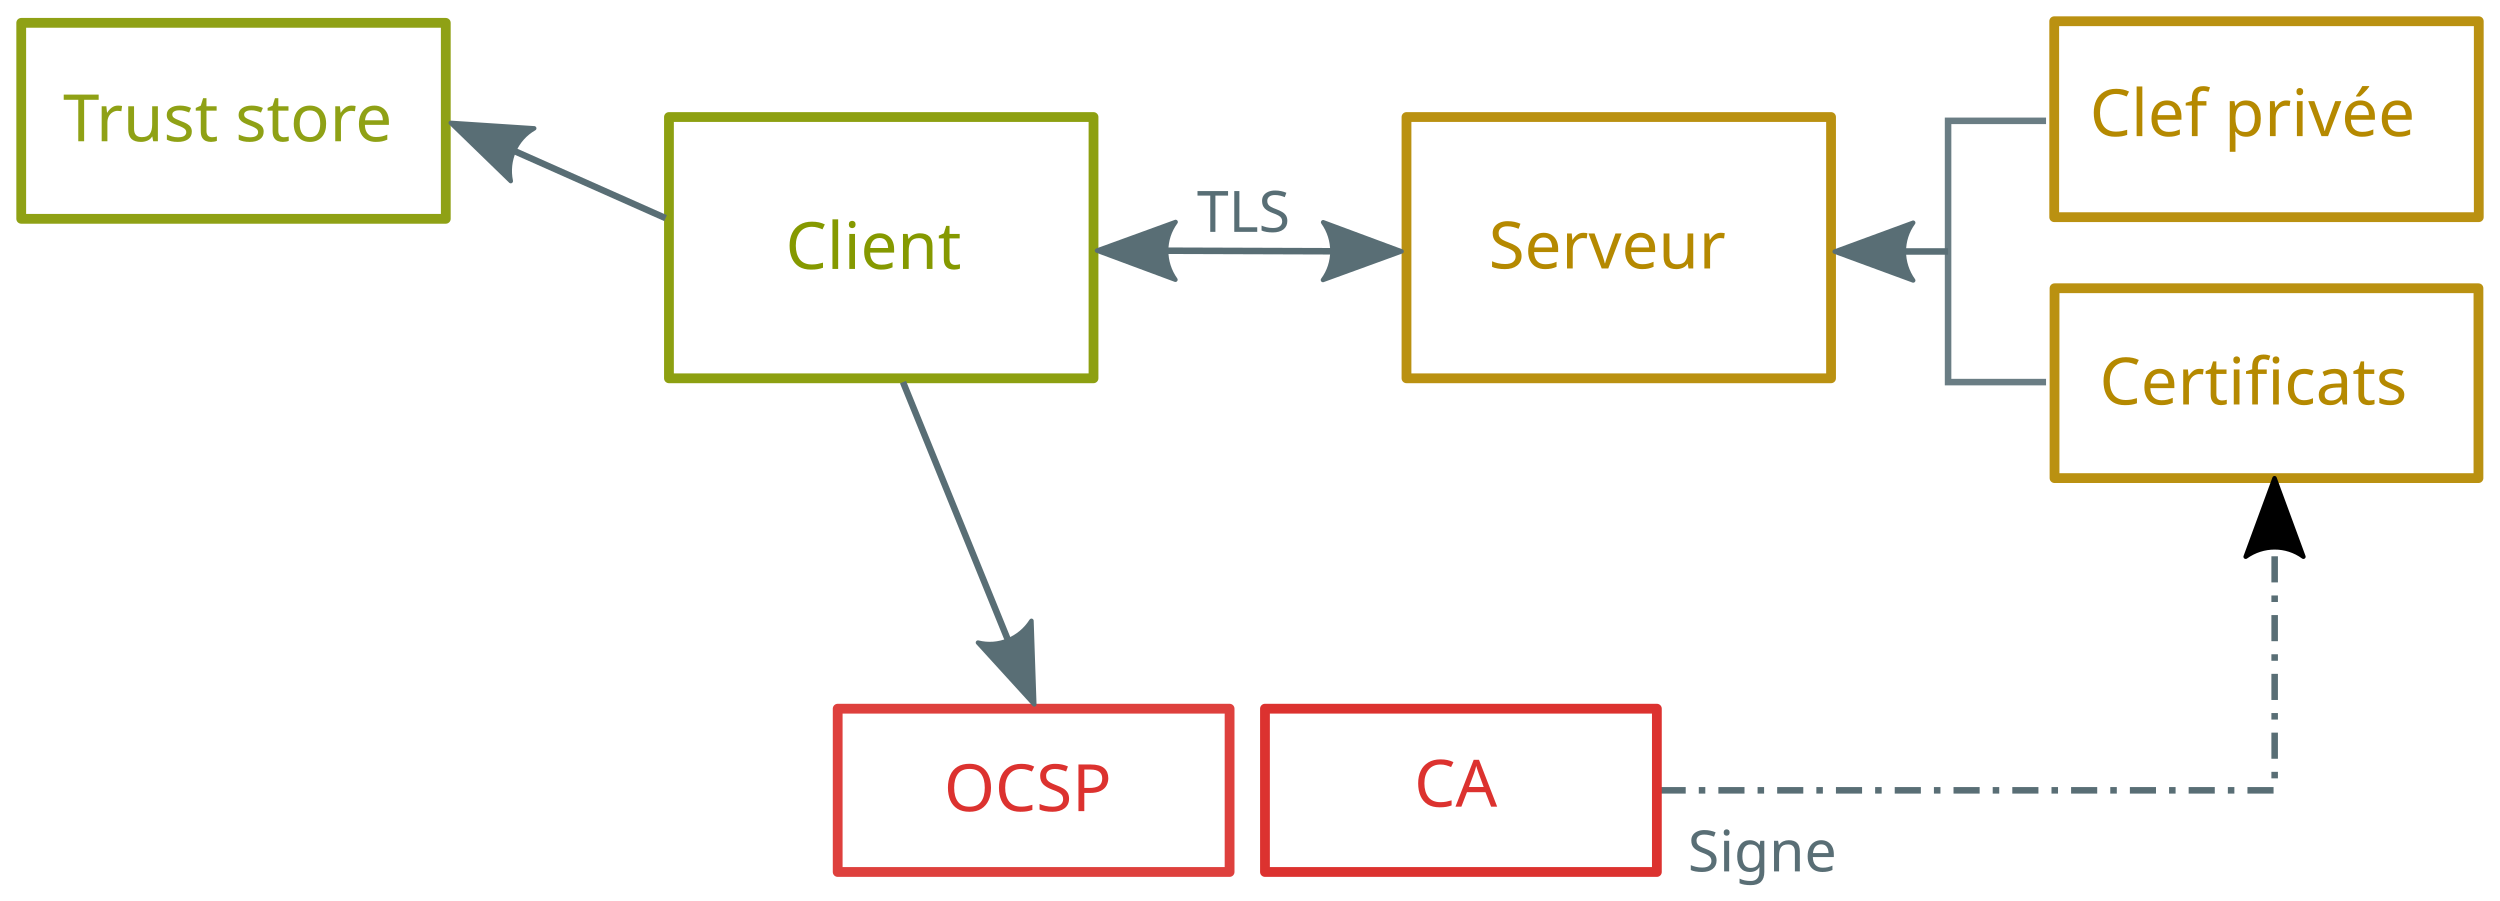
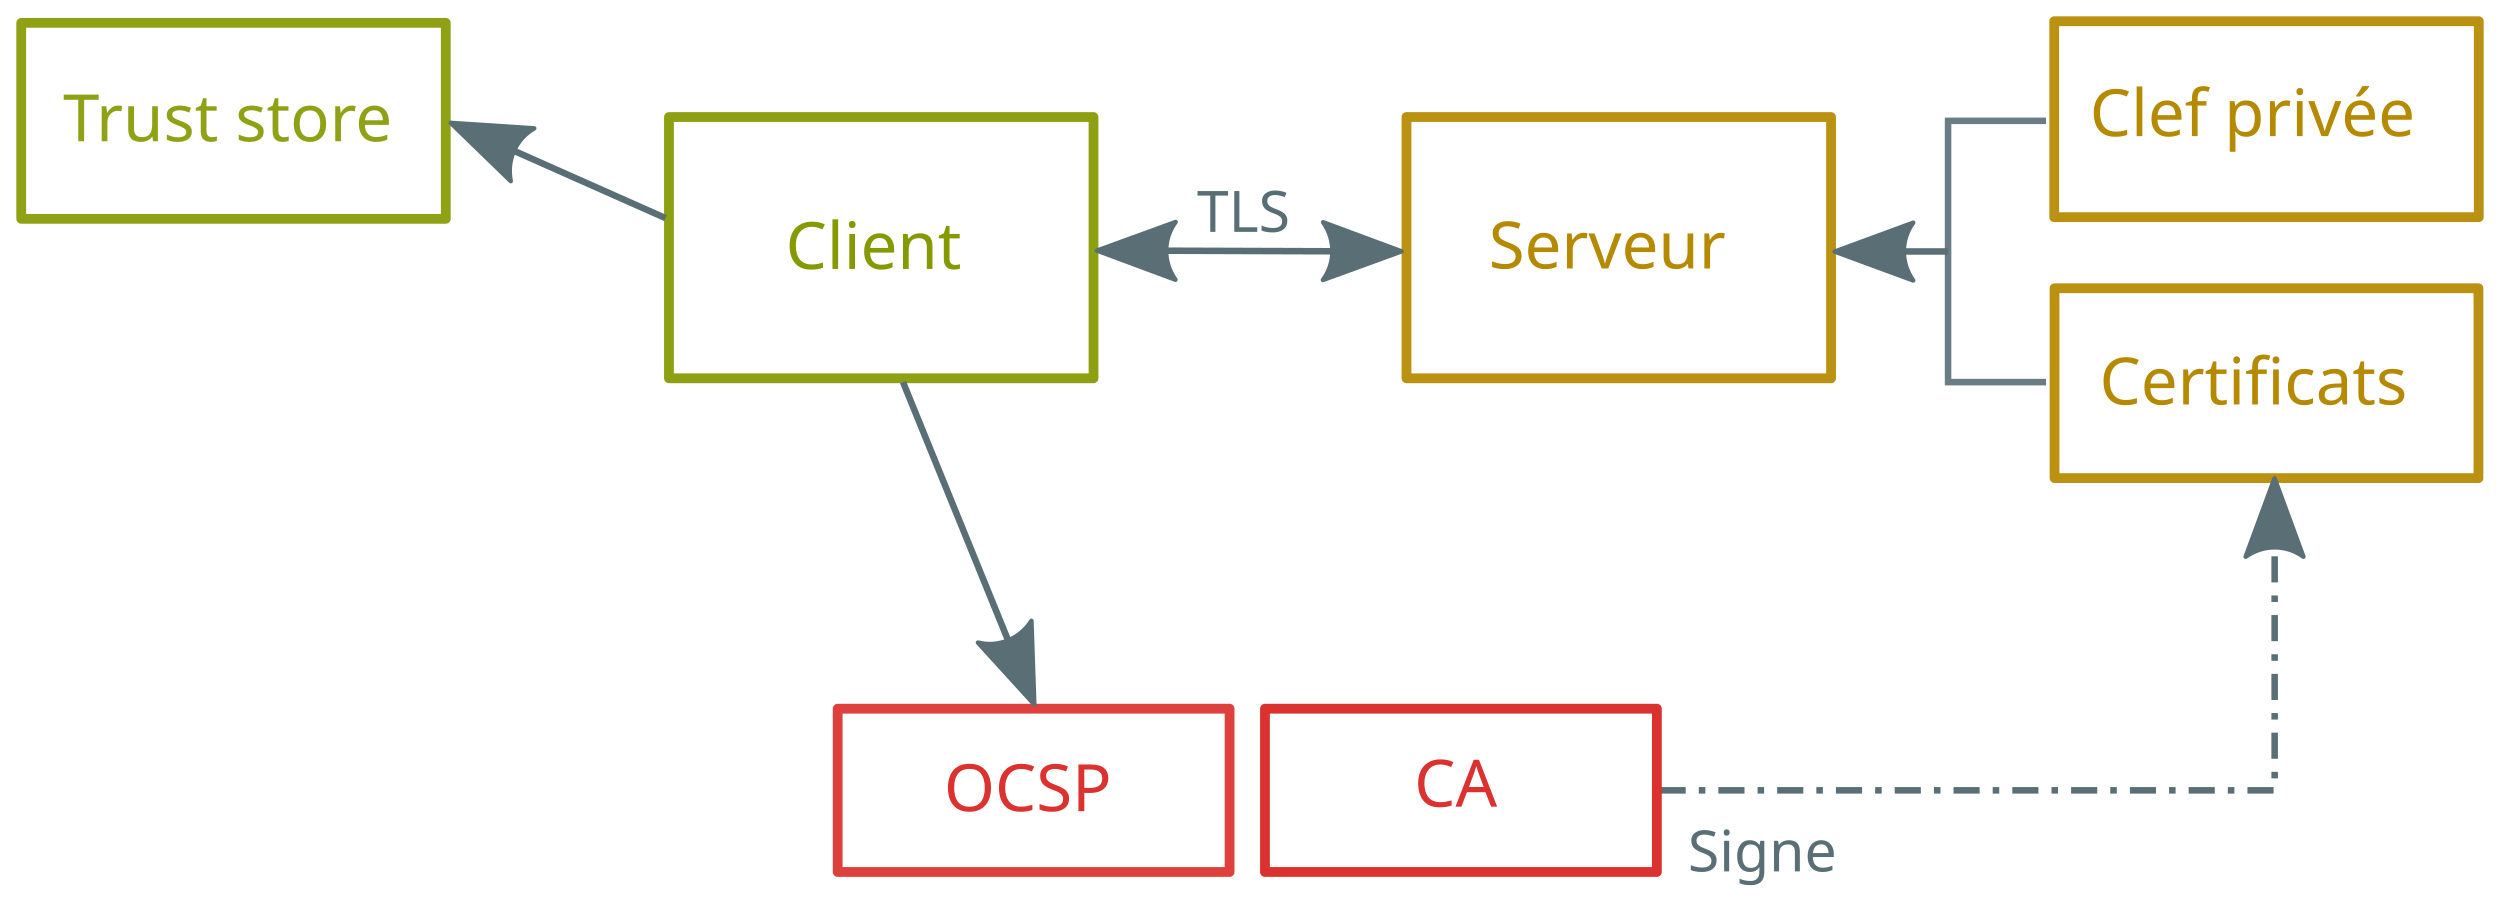
<svg xmlns="http://www.w3.org/2000/svg" width="765.5" height="275.64" id="svg3413" version="1.1" viewBox="0 0 765.5 275.64">
  <defs id="defs3415">
    <marker style="overflow:visible" id="marker4387" refX="0" refY="0" orient="auto">
      <path transform="matrix(-1.1,0,0,-1.1,-1.1,0)" d="M 8.719,4.034 -2.207,0.016 8.719,-4.002 c -1.745,2.372 -1.735,5.617 -6e-7,8.035 z" style="fill:#596e75;fill-opacity:1;fill-rule:evenodd;stroke:#596e75;stroke-width:0.625;stroke-linejoin:round;stroke-opacity:1" id="path4389" />
    </marker>
    <marker orient="auto" refY="0" refX="0" id="marker6250" style="overflow:visible">
-       <path id="path6252" style="fill:#000000;fill-opacity:1;fill-rule:evenodd;stroke:#000000;stroke-width:0.625;stroke-linejoin:round;stroke-opacity:1" d="M 8.719,4.034 -2.207,0.016 8.719,-4.002 c -1.745,2.372 -1.735,5.617 -6e-7,8.035 z" transform="matrix(-1.1,0,0,-1.1,-1.1,0)" />
+       <path id="path6252" style="fill:#596e75;fill-opacity:1;fill-rule:evenodd;stroke:#596e75;stroke-width:0.625;stroke-linejoin:round;stroke-opacity:1" d="M 8.719,4.034 -2.207,0.016 8.719,-4.002 c -1.745,2.372 -1.735,5.617 -6e-7,8.035 z" transform="matrix(-1.1,0,0,-1.1,-1.1,0)" />
    </marker>
    <marker orient="auto" refY="0" refX="0" id="marker6150" style="overflow:visible">
      <path id="path6152" style="fill:#596e75;fill-opacity:1;fill-rule:evenodd;stroke:#596e75;stroke-width:0.625;stroke-linejoin:round;stroke-opacity:1" d="M 8.719,4.034 -2.207,0.016 8.719,-4.002 c -1.745,2.372 -1.735,5.617 -6e-7,8.035 z" transform="matrix(1.1,0,0,1.1,1.1,0)" />
    </marker>
    <marker style="overflow:visible" id="marker6050" refX="0" refY="0" orient="auto">
      <path transform="matrix(1.1,0,0,1.1,1.1,0)" d="M 8.719,4.034 -2.207,0.016 8.719,-4.002 c -1.745,2.372 -1.735,5.617 -6e-7,8.035 z" style="fill:#596e75;fill-opacity:1;fill-rule:evenodd;stroke:#596e75;stroke-width:0.625;stroke-linejoin:round;stroke-opacity:1" id="path6052" />
    </marker>
    <marker style="overflow:visible" id="marker5456" refX="0" refY="0" orient="auto">
      <path transform="matrix(1.1,0,0,1.1,1.1,0)" d="M 8.719,4.034 -2.207,0.016 8.719,-4.002 c -1.745,2.372 -1.735,5.617 -6e-7,8.035 z" style="fill:#596e75;fill-opacity:1;fill-rule:evenodd;stroke:#596e75;stroke-width:0.625;stroke-linejoin:round;stroke-opacity:1" id="path5458" />
    </marker>
    <marker orient="auto" refY="0" refX="0" id="marker5228" style="overflow:visible">
      <path id="path5230" style="fill:#596e75;fill-opacity:1;fill-rule:evenodd;stroke:#596e75;stroke-width:0.625;stroke-linejoin:round;stroke-opacity:1" d="M 8.719,4.034 -2.207,0.016 8.719,-4.002 c -1.745,2.372 -1.735,5.617 -6e-7,8.035 z" transform="matrix(1.1,0,0,1.1,1.1,0)" />
    </marker>
    <marker orient="auto" refY="0" refX="0" id="marker5158" style="overflow:visible">
      <path id="path5160" style="fill:#000000;fill-opacity:1;fill-rule:evenodd;stroke:#000000;stroke-width:0.625;stroke-linejoin:round;stroke-opacity:1" d="M 8.719,4.034 -2.207,0.016 8.719,-4.002 c -1.745,2.372 -1.735,5.617 -6e-7,8.035 z" transform="matrix(1.1,0,0,1.1,1.1,0)" />
    </marker>
    <marker orient="auto" refY="0" refX="0" id="TriangleInL" style="overflow:visible">
      <path id="path4823" d="m 5.77,0 -8.65,5 0,-10 8.65,5 z" style="fill:#000000;fill-opacity:1;fill-rule:evenodd;stroke:#000000;stroke-width:1pt;stroke-opacity:1" transform="scale(-0.8,-0.8)" />
    </marker>
    <marker orient="auto" refY="0" refX="0" id="Arrow2Lstart" style="overflow:visible">
      <path id="path4708" style="fill:#000000;fill-opacity:1;fill-rule:evenodd;stroke:#000000;stroke-width:0.625;stroke-linejoin:round;stroke-opacity:1" d="M 8.719,4.034 -2.207,0.016 8.719,-4.002 c -1.745,2.372 -1.735,5.617 -6e-7,8.035 z" transform="matrix(1.1,0,0,1.1,1.1,0)" />
    </marker>
    <marker orient="auto" refY="0" refX="0" id="Arrow1Sstart" style="overflow:visible">
      <path id="path4702" d="M 0,0 5,-5 -12.5,0 5,5 0,0 Z" style="fill:#000000;fill-opacity:1;fill-rule:evenodd;stroke:#000000;stroke-width:1pt;stroke-opacity:1" transform="matrix(0.2,0,0,0.2,1.2,0)" />
    </marker>
    <marker orient="auto" refY="0" refX="0" id="Arrow1Lstart" style="overflow:visible">
      <path id="path4690" d="M 0,0 5,-5 -12.5,0 5,5 0,0 Z" style="fill:#000000;fill-opacity:1;fill-rule:evenodd;stroke:#000000;stroke-width:1pt;stroke-opacity:1" transform="matrix(0.8,0,0,0.8,10,0)" />
    </marker>
    <marker style="overflow:visible" id="marker5111" refX="0" refY="0" orient="auto">
      <path transform="matrix(-1.1,0,0,-1.1,-1.1,0)" d="M 8.719,4.034 -2.207,0.016 8.719,-4.002 c -1.745,2.372 -1.735,5.617 -6e-7,8.035 z" style="fill:#596e75;fill-opacity:1;fill-rule:evenodd;stroke:#596e75;stroke-width:0.625;stroke-linejoin:round;stroke-opacity:1" id="path5113" />
    </marker>
    <marker style="overflow:visible" id="marker4965" refX="0" refY="0" orient="auto">
      <path transform="matrix(-1.1,0,0,-1.1,-1.1,0)" d="M 8.719,4.034 -2.207,0.016 8.719,-4.002 c -1.745,2.372 -1.735,5.617 -6e-7,8.035 z" style="fill:#586e75;fill-opacity:1;fill-rule:evenodd;stroke:#586e75;stroke-width:0.625;stroke-linejoin:round;stroke-opacity:1" id="path4967" />
    </marker>
    <marker orient="auto" refY="0" refX="0" id="marker5035" style="overflow:visible">
      <path id="path5037" style="fill:#586e75;fill-opacity:1;fill-rule:evenodd;stroke:#586e75;stroke-width:0.625;stroke-linejoin:round;stroke-opacity:1" d="M 8.719,4.034 -2.207,0.016 8.719,-4.002 c -1.745,2.372 -1.735,5.617 -6e-7,8.035 z" transform="matrix(-1.1,0,0,-1.1,-1.1,0)" />
    </marker>
  </defs>
  <g id="layer1" transform="translate(-3.5,-23)" style="display:inline">
    <rect style="opacity:0.93;fill:none;fill-opacity:1;fill-rule:evenodd;stroke:#b58900;stroke-width:3;stroke-linecap:round;stroke-linejoin:round;stroke-miterlimit:4;stroke-dasharray:none;stroke-dashoffset:0;stroke-opacity:1" id="rect3444-6" width="130" height="60" x="-762.5" y="29.5" transform="scale(-1,1)" />
    <rect style="opacity:0.93;fill:none;fill-opacity:1;fill-rule:evenodd;stroke:#b58900;stroke-width:3;stroke-linecap:round;stroke-linejoin:round;stroke-miterlimit:4;stroke-dasharray:none;stroke-dashoffset:0;stroke-opacity:1" id="rect3446-7" width="129.803" height="58.136" x="-762.401" y="111.265" transform="scale(-1,1)" />
    <g id="g4679">
      <rect y="58.833" x="208.333" height="80" width="130" id="rect3442" style="opacity:0.93;fill:none;fill-opacity:1;fill-rule:evenodd;stroke:#859900;stroke-width:3;stroke-linecap:round;stroke-linejoin:round;stroke-miterlimit:4;stroke-dasharray:none;stroke-dashoffset:0;stroke-opacity:1" />
      <text id="text4642" y="105.357" x="244.051" style="font-style:normal;font-variant:normal;font-weight:normal;font-stretch:normal;font-size:20px;line-height:125%;font-family:Sans;-inkscape-font-specification:'Sans, Normal';text-align:start;letter-spacing:0px;word-spacing:0px;writing-mode:lr-tb;text-anchor:start;fill:#859900;fill-opacity:1;stroke:none;stroke-width:1px;stroke-linecap:butt;stroke-linejoin:miter;stroke-opacity:1" xml:space="preserve">
        <tspan y="105.357" x="244.051" id="tspan4644">Client</tspan>
      </text>
    </g>
    <g id="g4674" transform="translate(0,0.5000076)">
      <rect transform="scale(-1,1)" y="58.333" x="-564.167" height="80" width="130" id="rect3442-3" style="opacity:0.93;fill:none;fill-opacity:1;fill-rule:evenodd;stroke:#b58900;stroke-width:3;stroke-linecap:round;stroke-linejoin:round;stroke-miterlimit:4;stroke-dasharray:none;stroke-dashoffset:0;stroke-opacity:1" />
      <text id="text4646" y="104.704" x="459.357" style="font-style:normal;font-variant:normal;font-weight:normal;font-stretch:normal;font-size:20px;line-height:125%;font-family:Sans;-inkscape-font-specification:'Sans, Normal';text-align:start;letter-spacing:0px;word-spacing:0px;writing-mode:lr-tb;text-anchor:start;fill:#b58900;fill-opacity:1;stroke:none;stroke-width:1px;stroke-linecap:butt;stroke-linejoin:miter;stroke-opacity:1" xml:space="preserve">
        <tspan y="104.704" x="459.357" id="tspan4648">Serveur</tspan>
      </text>
    </g>
    <text xml:space="preserve" style="font-style:normal;font-variant:normal;font-weight:normal;font-stretch:normal;font-size:20px;line-height:125%;font-family:Sans;-inkscape-font-specification:'Sans, Normal';text-align:start;letter-spacing:0px;word-spacing:0px;writing-mode:lr-tb;text-anchor:start;fill:#b58900;fill-opacity:1;stroke:none;stroke-width:1px;stroke-linecap:butt;stroke-linejoin:miter;stroke-opacity:1" x="643.389" y="64.678" id="text4666">
      <tspan id="tspan4668" x="643.389" y="64.678">Clef privée</tspan>
    </text>
    <text xml:space="preserve" style="font-style:normal;font-variant:normal;font-weight:normal;font-stretch:normal;font-size:20px;line-height:125%;font-family:Sans;-inkscape-font-specification:'Sans, Normal';text-align:start;letter-spacing:0px;word-spacing:0px;writing-mode:lr-tb;text-anchor:start;fill:#b58900;fill-opacity:1;stroke:none;stroke-width:1px;stroke-linecap:butt;stroke-linejoin:miter;stroke-opacity:1" x="646.377" y="146.857" id="text4670">
      <tspan id="tspan4672" x="646.377" y="146.857">Certificats</tspan>
    </text>
    <path style="fill:none;fill-rule:evenodd;stroke:#596e75;stroke-width:2;stroke-linecap:butt;stroke-linejoin:miter;stroke-miterlimit:4;stroke-dasharray:none;stroke-opacity:1;marker-start:url(#marker5456)" d="M 567.938,100 600,100" id="path5446" />
    <path style="fill:none;fill-rule:evenodd;stroke:#596e76;stroke-width:2;stroke-linecap:butt;stroke-linejoin:miter;stroke-miterlimit:4;stroke-dasharray:none;stroke-opacity:0.898" d="m 630,60 -30,0 0,80 30,0" id="path5448" />
    <text xml:space="preserve" style="font-style:normal;font-variant:normal;font-weight:normal;font-stretch:normal;font-size:20px;line-height:125%;font-family:Sans;-inkscape-font-specification:'Sans, Normal';text-align:start;letter-spacing:0px;word-spacing:0px;writing-mode:lr-tb;text-anchor:start;opacity:1;fill:#dc322f;fill-opacity:1;stroke:none;stroke-width:1px;stroke-linecap:butt;stroke-linejoin:miter;stroke-opacity:1" x="436.522" y="270" id="text4571">
      <tspan id="tspan4573" x="436.522" y="270">CA</tspan>
    </text>
    <path style="fill:none;fill-rule:evenodd;stroke:#596e75;stroke-width:2;stroke-linecap:butt;stroke-linejoin:miter;stroke-miterlimit:4;stroke-dasharray:8, 4, 2, 4;stroke-dashoffset:0;stroke-opacity:1;marker-end:url(#marker6250)" d="M 511.667,265 700,265 l 0,-92.917" id="path4575" />
    <rect style="opacity:1;fill:none;fill-opacity:1;fill-rule:evenodd;stroke:#dc322f;stroke-width:3;stroke-linecap:round;stroke-linejoin:round;stroke-miterlimit:4;stroke-dasharray:none;stroke-dashoffset:0;stroke-opacity:1" id="rect3469-8" width="120" height="50" x="390.833" y="240" />
    <text xml:space="preserve" style="font-style:normal;font-variant:normal;font-weight:normal;font-stretch:normal;font-size:17.5px;line-height:125%;font-family:Sans;-inkscape-font-specification:'Sans, Normal';text-align:start;letter-spacing:0px;word-spacing:0px;writing-mode:lr-tb;text-anchor:start;fill:#596e75;fill-opacity:1;stroke:none;stroke-width:1px;stroke-linecap:butt;stroke-linejoin:miter;stroke-opacity:1;" x="520.333" y="289.833" id="text8648-8">
      <tspan id="tspan8650-9" x="520.333" y="289.833">Signe</tspan>
    </text>
  </g>
  <g id="layer2" style="display:inline">
    <rect style="display:inline;opacity:0.93;fill:none;fill-opacity:1;fill-rule:evenodd;stroke:#dc322f;stroke-width:3;stroke-linecap:round;stroke-linejoin:round;stroke-miterlimit:4;stroke-dasharray:none;stroke-dashoffset:0;stroke-opacity:1" id="rect3469" width="120" height="50" x="260" y="240" transform="translate(-3.5,-23)" />
    <text xml:space="preserve" style="font-style:normal;font-variant:normal;font-weight:normal;font-stretch:normal;font-size:20px;line-height:125%;font-family:Sans;-inkscape-font-specification:'Sans, Normal';text-align:start;letter-spacing:0px;word-spacing:0px;writing-mode:lr-tb;text-anchor:start;display:inline;fill:#dc322f;fill-opacity:1;stroke:none;stroke-width:1px;stroke-linecap:butt;stroke-linejoin:miter;stroke-opacity:1" x="289.039" y="248.37" id="text4658">
      <tspan id="tspan4660" x="289.039" y="248.37">OCSP</tspan>
    </text>
  </g>
  <g id="layer4" style="display:inline">
    <rect transform="translate(-3.5,-23)" style="display:inline;opacity:0.915;fill:none;fill-opacity:1;fill-rule:evenodd;stroke:#859900;stroke-width:3;stroke-linecap:round;stroke-linejoin:round;stroke-miterlimit:4;stroke-dasharray:none;stroke-dashoffset:0;stroke-opacity:1" id="rect3444" width="130" height="60" x="10" y="30" />
    <text transform="translate(-3.5,-23)" xml:space="preserve" style="font-style:normal;font-variant:normal;font-weight:normal;font-stretch:normal;font-size:20px;line-height:125%;font-family:Sans;-inkscape-font-specification:'Sans, Normal';text-align:start;letter-spacing:0px;word-spacing:0px;writing-mode:lr-tb;text-anchor:start;display:inline;opacity:0.915;fill:#859900;fill-opacity:1;stroke:none;stroke-width:1px;stroke-linecap:butt;stroke-linejoin:miter;stroke-opacity:1" x="22.808" y="66.255" id="text4650">
      <tspan id="tspan4652" x="22.808" y="66.255">Trust store</tspan>
    </text>
    <path transform="translate(-3.5,-23)" style="display:inline;fill:none;fill-rule:evenodd;stroke:#596e75;stroke-width:2;stroke-linecap:butt;stroke-linejoin:miter;stroke-miterlimit:4;stroke-dasharray:none;stroke-opacity:1;marker-start:url(#marker6050)" d="m 143.958,61.667 63.333,28.125" id="path5930" />
    <path transform="translate(-3.5,-23)" style="display:inline;fill:none;fill-rule:evenodd;stroke:#596e75;stroke-width:2;stroke-linecap:butt;stroke-linejoin:miter;stroke-miterlimit:4;stroke-dasharray:none;stroke-opacity:1;marker-start:url(#marker5228);marker-end:url(#marker5111)" d="M 342.062,99.705 430,100" id="path4684" />
    <text transform="translate(-3.5,-23)" xml:space="preserve" style="font-style:normal;font-variant:normal;font-weight:normal;font-stretch:normal;font-size:17.5px;line-height:125%;font-family:Sans;-inkscape-font-specification:'Sans, Normal';text-align:start;letter-spacing:0px;word-spacing:0px;writing-mode:lr-tb;text-anchor:start;display:inline;fill:#586e75;fill-opacity:1;stroke:none;stroke-width:1px;stroke-linecap:butt;stroke-linejoin:miter;stroke-opacity:1" x="370" y="94" id="text5364">
      <tspan id="tspan5366" x="370" y="94">TLS</tspan>
    </text>
  </g>
  <g id="layer5" style="display:inline">
    <path transform="translate(-3.5,-23)" style="display:inline;fill:none;fill-rule:evenodd;stroke:#596e75;stroke-width:2;stroke-linecap:butt;stroke-linejoin:miter;stroke-miterlimit:4;stroke-dasharray:none;stroke-opacity:1;marker-end:url(#marker4387)" d="m 280,140 39.167,96.25" id="path4379" />
  </g>
</svg>
